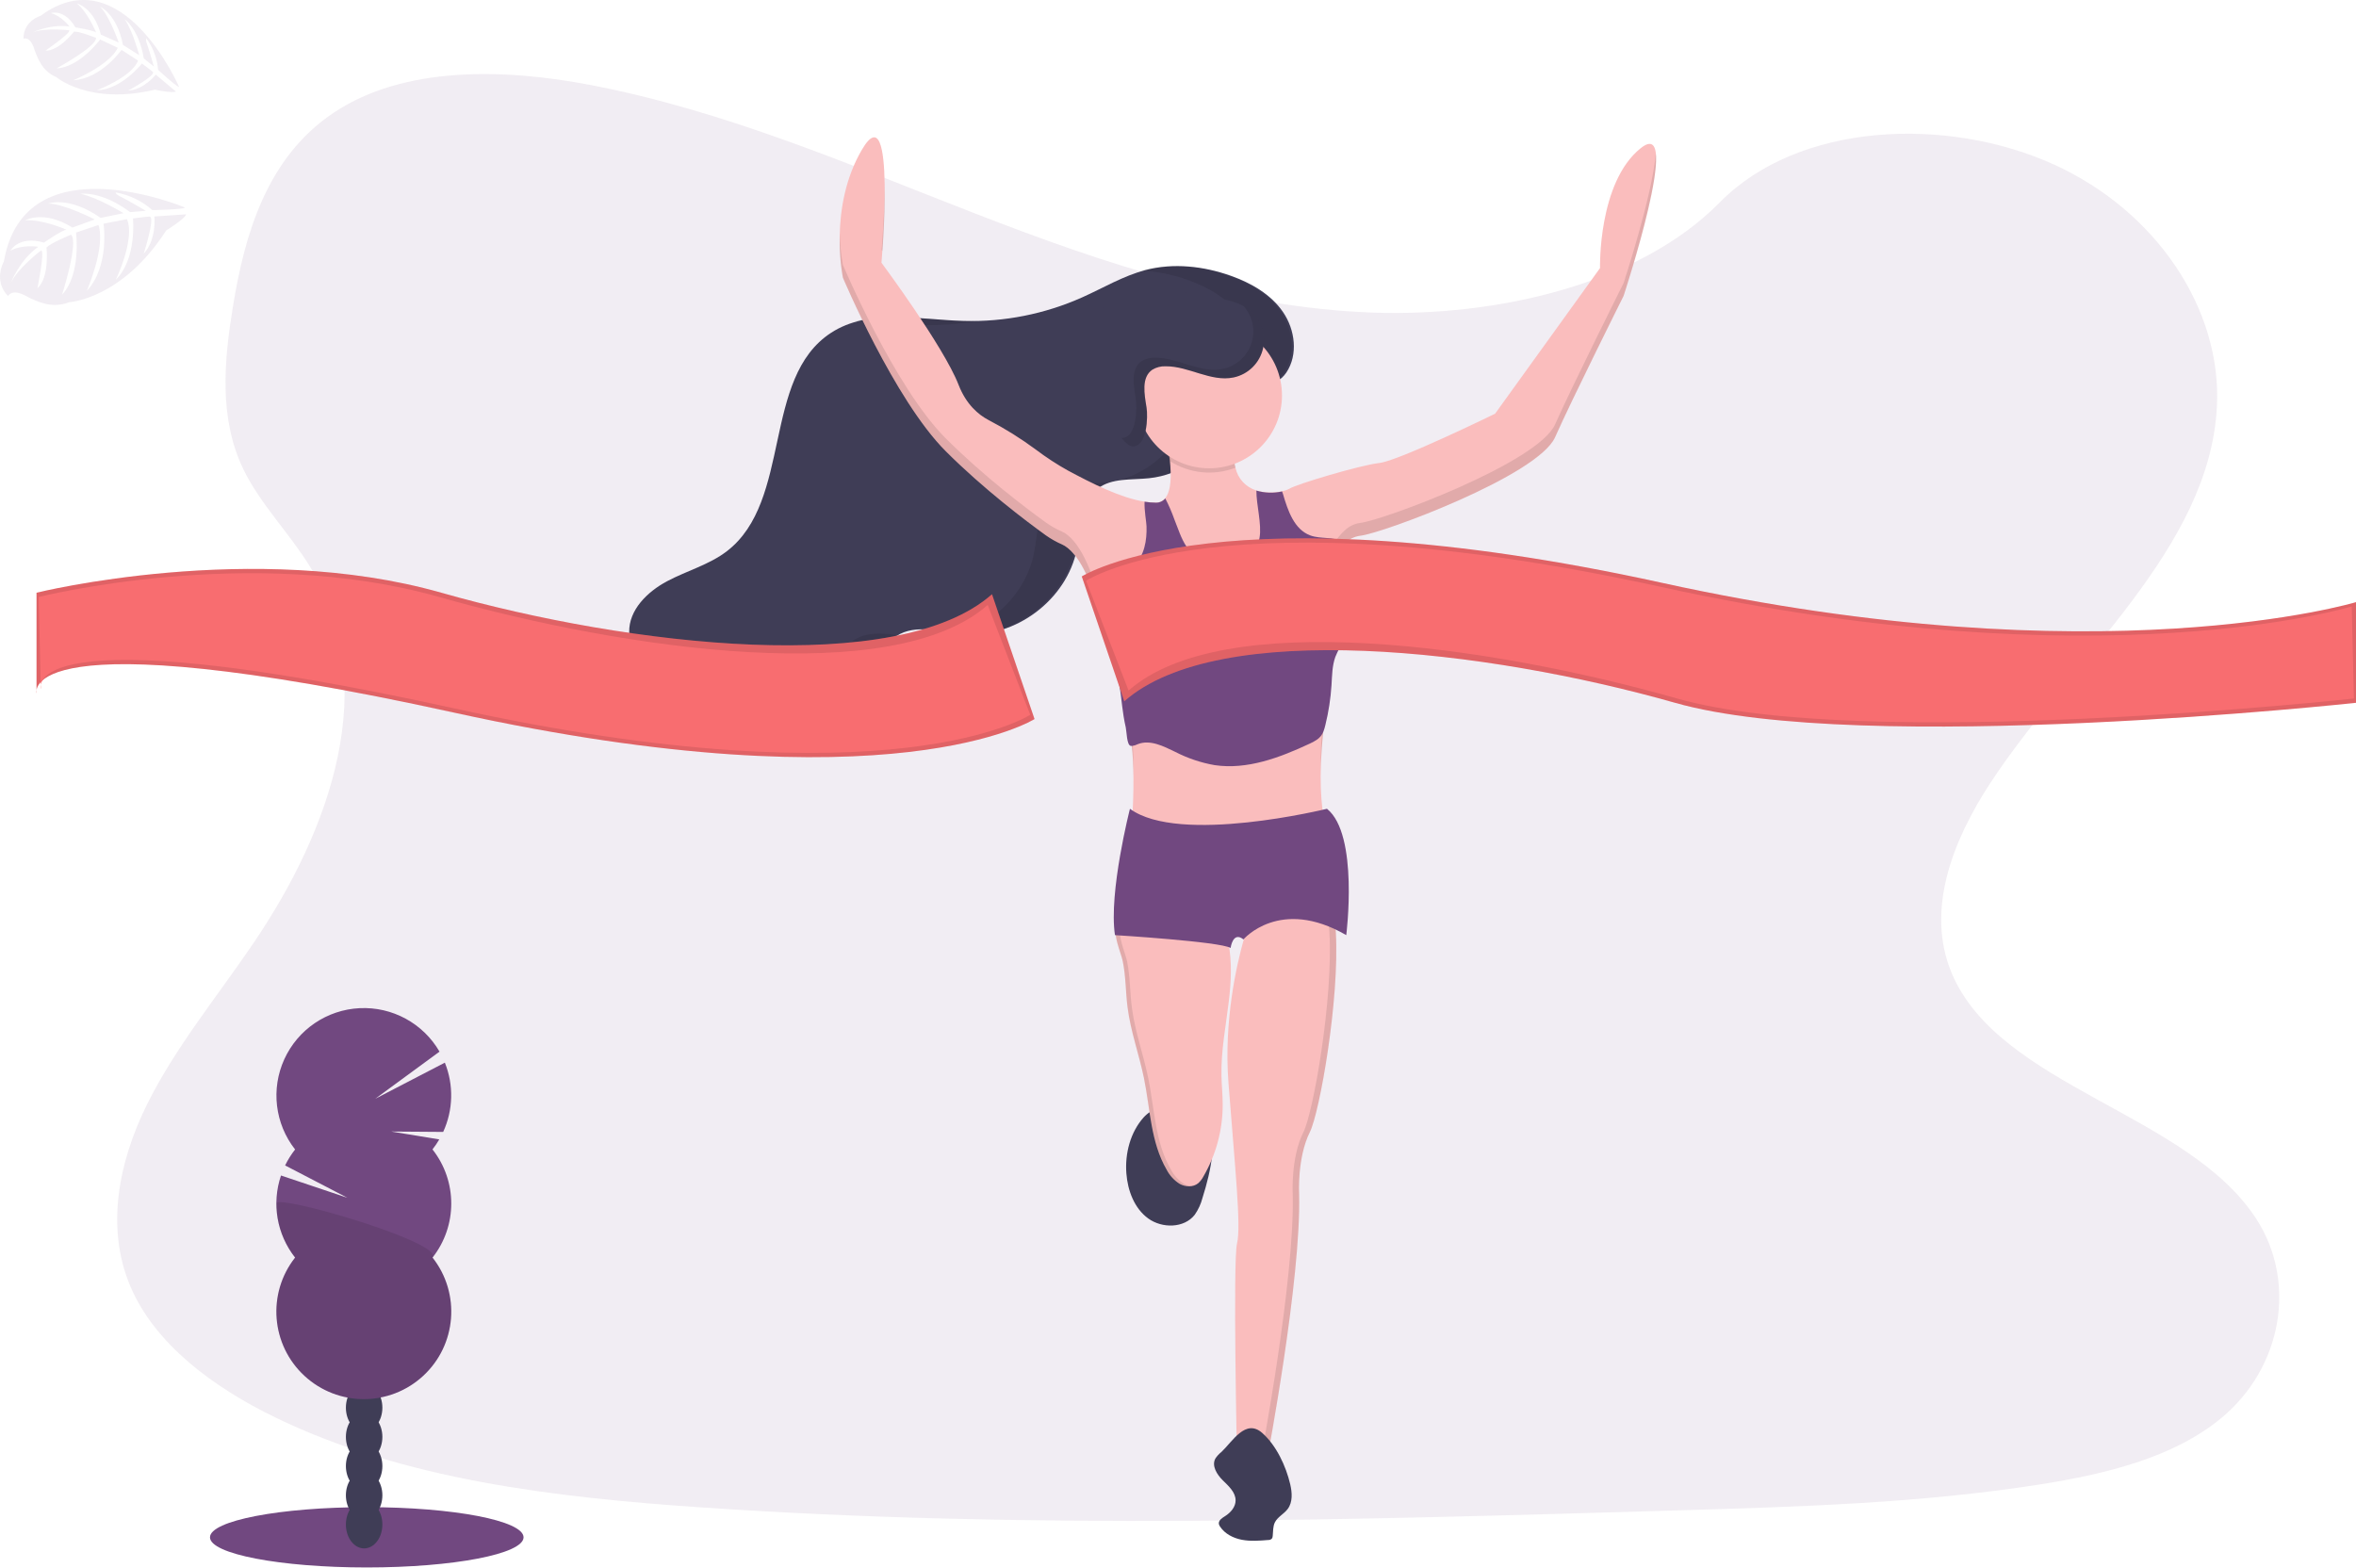
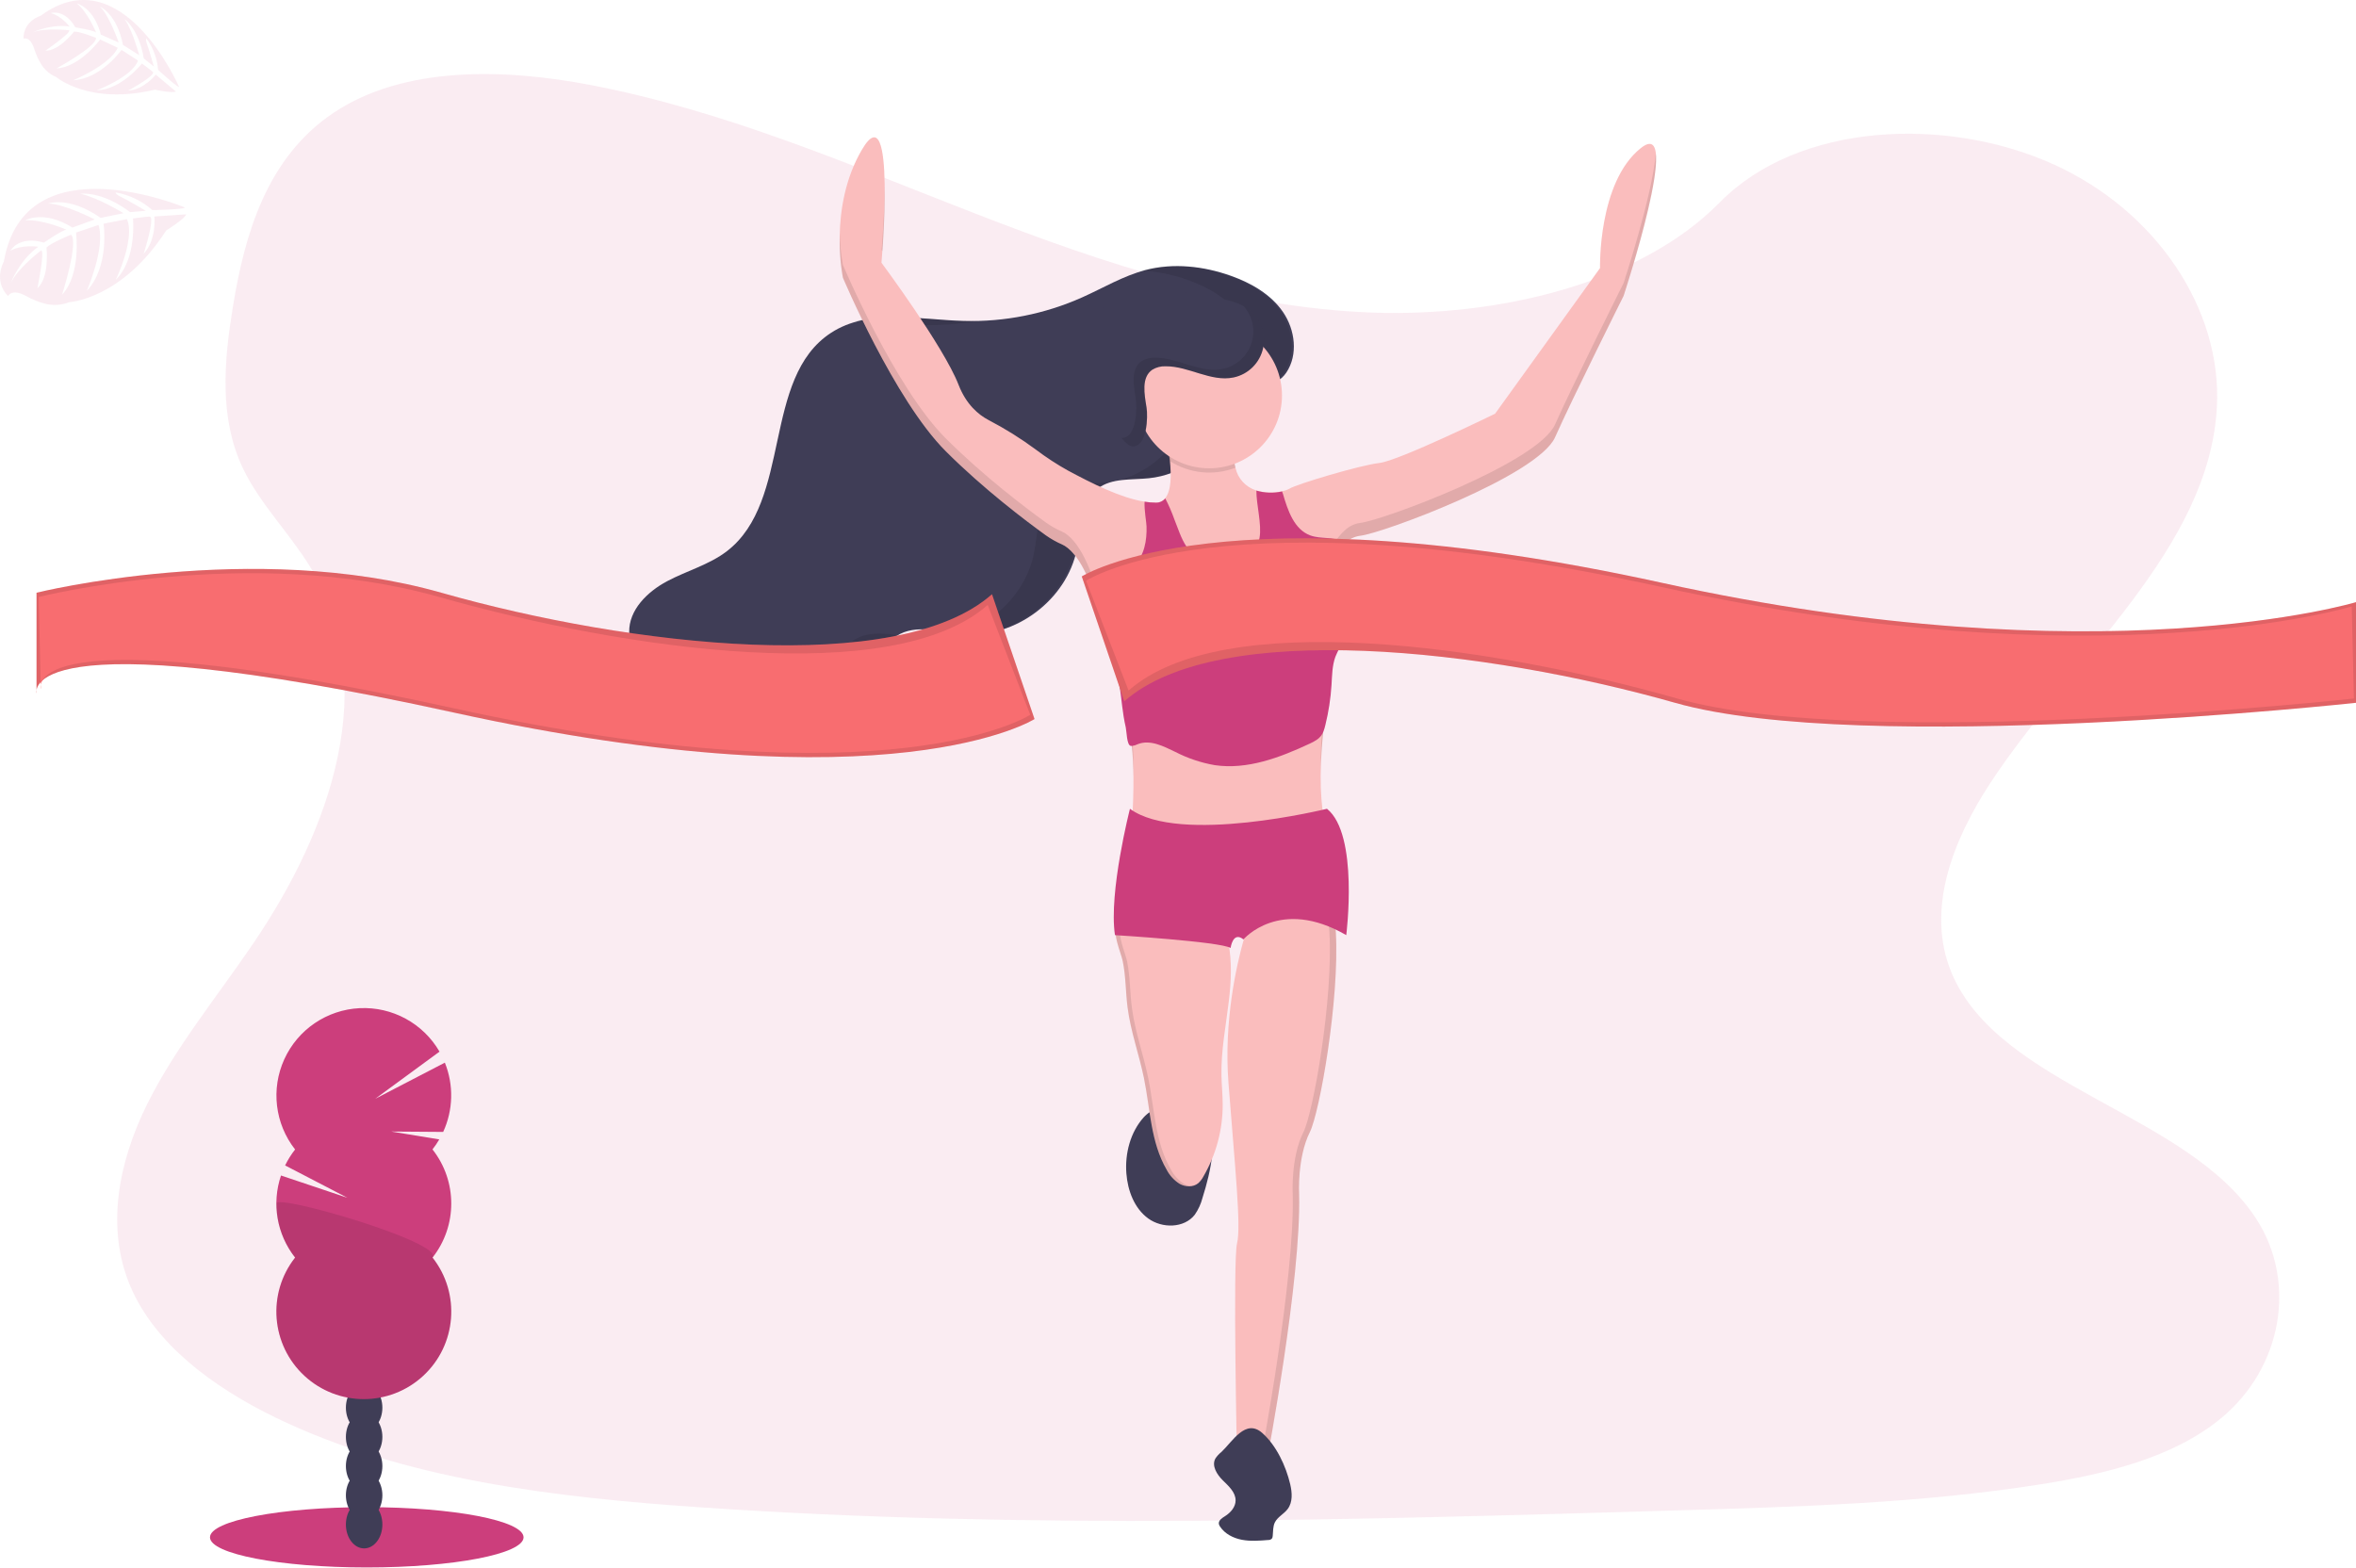
<svg xmlns="http://www.w3.org/2000/svg" id="bfbf73d7-c530-40db-b058-cfcd33b42d36" data-name="Layer 1" width="1100.11" height="731.98" viewBox="0 0 1100.11 731.98">
-   <path d="M691.18,230C626.46,227.7,564.82,206.81,506,184s-117.16-48.19-180.33-60.3c-40.63-7.79-87.1-8.89-119.83,12.89-31.51,21-41.69,57.15-47.16,90.73-4.12,25.26-6.54,51.84,4.74,75.49,7.84,16.42,21.74,30.22,31.36,45.95,33.47,54.72,9.81,122.2-26.45,175.63-17,25.07-36.75,49-49.88,75.66s-19.2,57.25-7.71,84.47c11.38,27,38.51,47.24,67.9,61.49,59.69,28.94,130,37.23,198.61,41.92,151.83,10.39,304.46,5.89,456.69,1.39,56.34-1.67,112.92-3.36,168.34-12.07,30.78-4.84,62.55-12.52,84.9-31.05,28.36-23.53,35.39-63.38,16.38-92.88-31.88-49.49-120-61.78-142.31-114.9-12.26-29.23.33-61.8,18.16-88.91,38.24-58.16,102.33-109.19,105.7-175.68,2.32-45.66-28.49-91.39-76.13-113-49.93-22.65-119.18-19.8-156,17.69C815,217.08,748.33,231.93,691.18,230Z" transform="translate(-49.94 -84.01)" fill="#714880" opacity="0.1" />
-   <ellipse cx="171.26" cy="717.9" rx="73.21" ry="14.08" fill="#714880" />
+   <path d="M691.18,230C626.46,227.7,564.82,206.81,506,184s-117.16-48.19-180.33-60.3c-40.63-7.79-87.1-8.89-119.83,12.89-31.51,21-41.69,57.15-47.16,90.73-4.12,25.26-6.54,51.84,4.74,75.49,7.84,16.42,21.74,30.22,31.36,45.95,33.47,54.72,9.81,122.2-26.45,175.63-17,25.07-36.75,49-49.88,75.66s-19.2,57.25-7.71,84.47c11.38,27,38.51,47.24,67.9,61.49,59.69,28.94,130,37.23,198.61,41.92,151.83,10.39,304.46,5.89,456.69,1.39,56.34-1.67,112.92-3.36,168.34-12.07,30.78-4.84,62.55-12.52,84.9-31.05,28.36-23.53,35.39-63.38,16.38-92.88-31.88-49.49-120-61.78-142.31-114.9-12.26-29.23.33-61.8,18.16-88.91,38.24-58.16,102.33-109.19,105.7-175.68,2.32-45.66-28.49-91.39-76.13-113-49.93-22.65-119.18-19.8-156,17.69C815,217.08,748.33,231.93,691.18,230Z" transform="translate(-49.94 -84.01)" fill="#cc3e7c" opacity="0.1" />
+   <ellipse cx="171.26" cy="717.9" rx="73.21" ry="14.08" fill="#cc3e7c" />
  <ellipse cx="170.03" cy="711.92" rx="8.52" ry="11.16" fill="#3f3d56" />
  <ellipse cx="170.03" cy="698.28" rx="8.52" ry="11.16" fill="#3f3d56" />
  <ellipse cx="170.03" cy="684.64" rx="8.52" ry="11.16" fill="#3f3d56" />
  <ellipse cx="170.03" cy="671.01" rx="8.52" ry="11.16" fill="#3f3d56" />
  <ellipse cx="170.03" cy="657.37" rx="8.52" ry="11.16" fill="#3f3d56" />
  <ellipse cx="170.03" cy="643.73" rx="8.52" ry="11.16" fill="#3f3d56" />
  <ellipse cx="170.03" cy="630.09" rx="8.52" ry="11.16" fill="#3f3d56" />
-   <path d="M251.88,620.77a40.41,40.41,0,0,0,3.18-4.67l-22.4-3.68,24.22.18a40.87,40.87,0,0,0,.78-32.35l-32.49,16.86,30-22a40.83,40.83,0,1,0-67.44,45.69,41.2,41.2,0,0,0-4.66,7.45l29.08,15.1-31-10.4a40.81,40.81,0,0,0,6.58,38.34,40.83,40.83,0,1,0,64.18,0,40.83,40.83,0,0,0,0-50.49Z" transform="translate(-49.94 -84.01)" fill="#714880" />
+   <path d="M251.88,620.77a40.41,40.41,0,0,0,3.18-4.67l-22.4-3.68,24.22.18a40.87,40.87,0,0,0,.78-32.35l-32.49,16.86,30-22a40.83,40.83,0,1,0-67.44,45.69,41.2,41.2,0,0,0-4.66,7.45l29.08,15.1-31-10.4a40.81,40.81,0,0,0,6.58,38.34,40.83,40.83,0,1,0,64.18,0,40.83,40.83,0,0,0,0-50.49Z" transform="translate(-49.94 -84.01)" fill="#cc3e7c" />
  <path d="M179,646a40.66,40.66,0,0,0,8.74,25.24,40.83,40.83,0,1,0,64.18,0C257.36,664.31,179,641.43,179,646Z" transform="translate(-49.94 -84.01)" opacity="0.1" />
  <path d="M575.89,632c.62,8,3.7,16.28,10.18,21s16.79,4.63,21.74-1.71a24.32,24.32,0,0,0,3.61-7.85c4.17-13.18,7.13-27.6,2.56-40.65-10.31-.67-22.26-5.52-30,3C577.73,612.73,575.17,622.75,575.89,632Z" transform="translate(-49.94 -84.01)" fill="#3f3d56" />
  <path d="M623.75,551.37c-1.37,11.63-3.7,23.21-3.46,34.92.09,4.52.57,9,.58,13.54a66.74,66.74,0,0,1-9,33.57,11.26,11.26,0,0,1-2.46,3.18c-2.37,1.92-5.94,1.76-8.6.29a16.92,16.92,0,0,1-6.11-6.63c-7.45-12.76-7.66-28.27-10.61-42.74-2.26-11.07-6.22-21.8-7.65-33-.93-7.21-.79-14.56-2.27-21.68-.45-2.15-1.71-5.38-2.54-8.55-.76-2.83-1.18-5.61-.4-7.52,1.59-3.91,6.8-2.39,10.19-2.15a234.58,234.58,0,0,0,35.86-.09c1.18-.09,2.52-.14,3.35.7a4.12,4.12,0,0,1,.8,1.45,48.53,48.53,0,0,1,2.17,8C625.25,533.37,624.79,542.5,623.75,551.37Z" transform="translate(-49.94 -84.01)" fill="#fabdbd" />
  <g opacity="0.1">
    <path d="M619.15,514.51a8.8,8.8,0,0,0-1.85,0c-5.72.46-11.45.69-17.17.72Q609.64,515.25,619.15,514.51Z" transform="translate(-49.94 -84.01)" />
    <path d="M602.83,636.87a16.92,16.92,0,0,1-6.11-6.63c-7.45-12.76-7.66-28.27-10.61-42.74-2.26-11.07-6.22-21.8-7.65-33-.93-7.21-.79-14.56-2.27-21.68-.45-2.15-1.71-5.38-2.54-8.55-.76-2.83-1.18-5.61-.4-7.52a4.26,4.26,0,0,1,4-2.6c-2.53-.17-5,.13-6,2.6-.78,1.91-.36,4.69.4,7.52.83,3.17,2.09,6.4,2.54,8.55,1.48,7.12,1.34,14.47,2.27,21.68,1.43,11.21,5.39,21.94,7.65,33,2.95,14.47,3.16,30,10.61,42.74a16.92,16.92,0,0,0,6.11,6.63,8.88,8.88,0,0,0,5.24,1.06A9.22,9.22,0,0,1,602.83,636.87Z" transform="translate(-49.94 -84.01)" />
  </g>
  <path d="M661.56,612.7c-6,12-5,29-5,29,1,40-15,124-15,124h-14s-2-93,0-101-1-36-4-75c-2.23-29,3.84-55.28,7.1-66.81,1.12-4,1.9-6.19,1.9-6.19s23-34,36-18c3,3.72,4.59,11.23,5.14,20.71C675.48,550.69,666.16,603.49,661.56,612.7Z" transform="translate(-49.94 -84.01)" fill="#fabdbd" />
  <path d="M673.7,519.41c-.55-9.48-2.12-17-5.14-20.71-2.9-3.56-6.3-4.64-9.82-4.17a10.66,10.66,0,0,1,6.82,4.17c3,3.72,4.59,11.23,5.14,20.71,1.78,31.28-7.54,84.08-12.14,93.29-6,12-5,29-5,29,1,40-15,124-15,124h3s16-84,15-124c0,0-1-17,5-29C666.16,603.49,675.48,550.69,673.7,519.41Z" transform="translate(-49.94 -84.01)" opacity="0.1" />
  <path d="M620.28,762.05a13,13,0,0,0-2.86,3.12c-1.79,3.38.75,7.42,3.47,10.11s6,5.57,6,9.4c0,3.08-2.33,5.72-4.94,7.36-1.4.88-3.16,2-2.87,3.66a3.44,3.44,0,0,0,.53,1.17c2.24,3.43,6.21,5.44,10.23,6.2s8.17.43,12.26.1a2.47,2.47,0,0,0,1.68-.58,2.28,2.28,0,0,0,.45-1.38c.2-2.12.07-4.36,1-6.27,1.3-2.61,4.29-3.94,6-6.28,2.4-3.2,2.07-7.65,1.16-11.54-2-8.47-6.45-18.13-13.13-24C631.52,746.38,625.45,757.18,620.28,762.05Z" transform="translate(-49.94 -84.01)" fill="#3f3d56" />
  <path d="M650.58,258c5.58-8.34,4.13-20-1.57-28.3s-14.86-13.52-24.31-16.89c-12.74-4.54-26.79-6.09-39.88-2.68-10.42,2.71-19.78,8.38-29.6,12.76a127.29,127.29,0,0,1-55.28,11c-21.11-.59-44.24-6-61.95,5.54-32.42,21.09-18,78.49-48.67,102-8.27,6.34-18.68,9.11-27.88,14s-17.92,13.4-17.7,23.82c.1,5,2.3,9.77,5,14,11.5,18.23,33,29.51,54.53,29.3s42.54-11.66,54.95-29.28c3.11-4.41,5.85-9.32,10.36-12.26,9-5.9,20.86-1.77,31.6-.89,23.91,1.95,47.83-16,52.59-39.55,2-10.05,1.65-22.06,9.74-28.37,6.53-5.09,15.72-4,24-4.87,15.14-1.57,27.09-11,35.31-23.32,3.77-5.65,4.21-12.4,9.35-16.85C636.71,262.27,645.28,265.88,650.58,258Z" transform="translate(-49.94 -84.01)" fill="#3f3d56" />
  <g opacity="0.1">
    <path d="M479.94,235.82a126.77,126.77,0,0,0,26.17-2c-2.38.07-4.78.07-7.17,0-16.57-.46-34.38-3.88-49.84.24C459.3,234.16,469.85,235.54,479.94,235.82Z" transform="translate(-49.94 -84.01)" />
    <path d="M448.56,383c-4.51,2.94-7.25,7.85-10.36,12.26a70.25,70.25,0,0,1-39.47,27.21c1.17.05,2.34.08,3.52.07,21.55-.21,42.54-11.66,54.95-29.28,3.11-4.41,5.85-9.32,10.36-12.26l.78-.48C461.28,379.55,454.35,379.21,448.56,383Z" transform="translate(-49.94 -84.01)" />
    <path d="M648,229.67c-5.69-8.26-14.86-13.52-24.31-16.89-12.74-4.54-26.79-6.09-39.88-2.68-.3.07-.59.16-.88.24a76.55,76.55,0,0,1,21.76,4.44c9.45,3.37,18.62,8.63,24.31,16.89s7.15,20,1.57,28.3c-5.3,7.91-13.87,4.3-19.48,9.17-5.14,4.45-5.58,11.2-9.35,16.85-7.07,10.57-16.91,19-29.16,22.2,4.21-.5,8.65-.44,12.85-.88,15.14-1.57,27.09-11,35.31-23.32,3.77-5.65,4.21-12.4,9.35-16.85,5.61-4.87,14.18-1.26,19.48-9.17C655.16,249.63,653.71,237.93,648,229.67Z" transform="translate(-49.94 -84.01)" />
    <path d="M566.44,309.31c-8.23.86-17.42-.22-24,4.87-8.09,6.31-7.7,18.32-9.74,28.37C529.19,360.12,514.93,374.61,498,380l1.19.11c23.91,1.95,47.83-16,52.59-39.55,2-10.05,1.65-22.06,9.74-28.37a18.06,18.06,0,0,1,6.21-3C567.28,309.2,566.87,309.27,566.44,309.31Z" transform="translate(-49.94 -84.01)" />
  </g>
  <path d="M808.06,222.2s-24,48-32,66-81,45-91,46a12.88,12.88,0,0,0-7.14,3.44c-5.65,5-8.86,13.56-8.86,13.56s4,27-1,72c-.1.87-.19,1.74-.27,2.58-4.36,42.82,4.77,52.92,4.77,52.92s-97,37-94-11c.94-15.11.8-26.15-.13-35.38a148.57,148.57,0,0,0-5.74-27.86c-2.37-8.29-5.2-17.38-8.13-29.76A130.53,130.53,0,0,0,559,356.55c-.07-.18-.14-.36-.2-.53-5-12.41-10-16.42-12.86-17.72a43.23,43.23,0,0,1-7.68-4.32c-9.24-6.67-29.07-21.62-46.73-39.28-24-24-48-81-48-81s-7-33,9-60,9,53,9,53,29,39,36,57c3.6,9.26,9.32,14,14,16.46A166,166,0,0,1,533.67,294a129.29,129.29,0,0,0,14.89,9.72c11.18,6,24.57,12.77,35.73,14.55a33.69,33.69,0,0,0,5.27.45,5.46,5.46,0,0,0,4.4-2c3-3.53,2.93-11.13,2.24-17.38a88.32,88.32,0,0,0-1.64-9.63s32.5-20.5,31.5,4.5a27.94,27.94,0,0,0,.76,8.22,14.25,14.25,0,0,0,9.69,10.6,24,24,0,0,0,12,.39,11.73,11.73,0,0,0,3.54-1.21c3-2,33-11,42-12s54-23,54-23l49-68s-1-40,19-56S808.06,222.2,808.06,222.2Z" transform="translate(-49.94 -84.01)" fill="#fabdbd" />
  <g opacity="0.1">
    <path d="M667.79,419.78a199.39,199.39,0,0,0-1.15,24.2c.1-5.28.45-11.31,1.15-18.2.08-.84.17-1.71.27-2.58a392.15,392.15,0,0,0,2.5-46.39,401.7,401.7,0,0,1-2.5,40.39C668,418.07,667.87,418.94,667.79,419.78Z" transform="translate(-49.94 -84.01)" />
    <path d="M595.6,289.07c-.67.39-1,.63-1,.63a85.66,85.66,0,0,1,1.92,13A61.34,61.34,0,0,0,595.6,289.07Z" transform="translate(-49.94 -84.01)" />
    <path d="M462,201.27c.49-7,1.22-19.55,1.08-30.71-.17,14.92-1.5,30.14-1.5,30.14Z" transform="translate(-49.94 -84.01)" />
    <path d="M578.63,466.53c0,.39,0,.78-.07,1.17-3,48,94,11,94,11a16.28,16.28,0,0,1-2.53-5.08C655.42,478.82,582,503,578.63,466.53Z" transform="translate(-49.94 -84.01)" />
    <path d="M808.06,216.2s-24,48-32,66-81,45-91,46a12.88,12.88,0,0,0-7.14,3.44c-5.65,5-8.86,13.56-8.86,13.56s.24,1.63.53,4.73c1.12-2.57,4-8.47,8.33-12.29a12.88,12.88,0,0,1,7.14-3.44c10-1,83-28,91-46s32-66,32-66,16.91-51.35,15.05-66.71C821.57,175.17,808.06,216.2,808.06,216.2Z" transform="translate(-49.94 -84.01)" />
    <path d="M578.43,426.32a148.57,148.57,0,0,0-5.74-27.86c-2.37-8.29-5.2-17.38-8.13-29.76A130.53,130.53,0,0,0,559,350.55c-.07-.18-.14-.36-.2-.53-5-12.41-10-16.42-12.86-17.72a43.23,43.23,0,0,1-7.68-4.32c-9.24-6.67-29.07-21.62-46.73-39.28-24-24-48-81-48-81a90.42,90.42,0,0,1-1.48-14.58,96.4,96.4,0,0,0,1.48,20.58s24,57,48,81c17.66,17.66,37.49,32.61,46.73,39.28A43.23,43.23,0,0,0,546,338.3c2.85,1.3,7.84,5.31,12.86,17.72.06.17.13.35.2.53a130.53,130.53,0,0,1,5.53,18.15c2.93,12.38,5.76,21.47,8.13,29.76a148.57,148.57,0,0,1,5.74,27.86c.42,4.18.67,8.73.74,13.85A174.17,174.17,0,0,0,578.43,426.32Z" transform="translate(-49.94 -84.01)" />
  </g>
-   <path d="M677.47,382.88a59.56,59.56,0,0,0-4,7.88c-1.51,4.2-1.52,8.77-1.8,13.22a106.14,106.14,0,0,1-2.84,18.52,20.48,20.48,0,0,1-1,3.28,8.67,8.67,0,0,1-1.17,2,8.53,8.53,0,0,1-1.86,1.69,21.82,21.82,0,0,1-3.39,1.85c-13.92,6.5-29.1,12.24-44.29,10a64.45,64.45,0,0,1-18.43-6.2c-5.5-2.67-11.72-5.84-17.42-3.62h0a8.77,8.77,0,0,1-2.79.87,2.65,2.65,0,0,1-.56-.05c-1.88-.36-1.88-6.7-2.31-8.57-1.64-7.18-1.89-13-2.87-19.24a63.13,63.13,0,0,0-2.41-10.17c-4-12.1-5.21-25-5.21-37.68,0-.63-4.5,0-6-.06-.38,0-.59-.06-.5-.19a2,2,0,0,1,.3-.34,4.57,4.57,0,0,1,1.79-.89l1.18-.35c6.18-1.75,13-2.48,17.62-6.83,4.8-4.49,6-11.66,5.79-18.22-.06-2.11-1.09-7.23-.92-11.48a33.69,33.69,0,0,0,5.27.45,5.46,5.46,0,0,0,4.4-2,79,79,0,0,1,4.32,10c1.7,4.18,3,8.58,5.49,12.36,4,6.16,11.38,10.21,18.72,9.59s14.17-6.26,15.48-13.5c1.15-6.35-1.52-15.49-1.46-22.09a24,24,0,0,0,12,.39,10.84,10.84,0,0,1,.43,1.25c2.25,7.72,5.25,16.58,12.8,19.32,4.88,1.76,10.65.44,15.16,3a9.73,9.73,0,0,1,1,.66,11.07,11.07,0,0,1,2.65,2.81,22.59,22.59,0,0,1,3.21,10.08A55.92,55.92,0,0,1,677.47,382.88Z" transform="translate(-49.94 -84.01)" fill="#714880" />
+   <path d="M677.47,382.88a59.56,59.56,0,0,0-4,7.88c-1.51,4.2-1.52,8.77-1.8,13.22a106.14,106.14,0,0,1-2.84,18.52,20.48,20.48,0,0,1-1,3.28,8.67,8.67,0,0,1-1.17,2,8.53,8.53,0,0,1-1.86,1.69,21.82,21.82,0,0,1-3.39,1.85c-13.92,6.5-29.1,12.24-44.29,10a64.45,64.45,0,0,1-18.43-6.2c-5.5-2.67-11.72-5.84-17.42-3.62h0a8.77,8.77,0,0,1-2.79.87,2.65,2.65,0,0,1-.56-.05c-1.88-.36-1.88-6.7-2.31-8.57-1.64-7.18-1.89-13-2.87-19.24a63.13,63.13,0,0,0-2.41-10.17c-4-12.1-5.21-25-5.21-37.68,0-.63-4.5,0-6-.06-.38,0-.59-.06-.5-.19a2,2,0,0,1,.3-.34,4.57,4.57,0,0,1,1.79-.89l1.18-.35c6.18-1.75,13-2.48,17.62-6.83,4.8-4.49,6-11.66,5.79-18.22-.06-2.11-1.09-7.23-.92-11.48a33.69,33.69,0,0,0,5.27.45,5.46,5.46,0,0,0,4.4-2,79,79,0,0,1,4.32,10c1.7,4.18,3,8.58,5.49,12.36,4,6.16,11.38,10.21,18.72,9.59s14.17-6.26,15.48-13.5c1.15-6.35-1.52-15.49-1.46-22.09a24,24,0,0,0,12,.39,10.84,10.84,0,0,1,.43,1.25c2.25,7.72,5.25,16.58,12.8,19.32,4.88,1.76,10.65.44,15.16,3a9.73,9.73,0,0,1,1,.66,11.07,11.07,0,0,1,2.65,2.81,22.59,22.59,0,0,1,3.21,10.08A55.92,55.92,0,0,1,677.47,382.88Z" transform="translate(-49.94 -84.01)" fill="#cc3e7c" />
  <path d="M626.82,302.42a34.08,34.08,0,0,1-30.62-3.09,88.32,88.32,0,0,0-1.64-9.63s32.5-20.5,31.5,4.5A27.94,27.94,0,0,0,626.82,302.42Z" transform="translate(-49.94 -84.01)" opacity="0.1" />
  <circle cx="564.61" cy="184.69" r="34" fill="#fabdbd" />
  <path d="M555.06,353.2s66-42,271,3,324,9,324,9v47s-230,25-318,0-213.27-39.42-257.14-.71Z" transform="translate(-49.94 -84.01)" fill="#f86d70" />
  <path d="M555.06,353.2s66-42,271,3,324,9,324,9v47s-230,25-318,0-213.27-39.42-257.14-.71Z" transform="translate(-49.94 -84.01)" opacity="0.1" />
  <path d="M557.06,355.2s64-42,269,3,322,9,322,9l1,43s-228,25-316,0-212.27-42.42-256.14-3.71Z" transform="translate(-49.94 -84.01)" fill="#f86d70" />
  <path d="M533,419.8s-66,42-271-3-195-9-195-9v-47s101-25,189,0,213.27,39.42,257.14.71Z" transform="translate(-49.94 -84.01)" fill="#f86d70" />
  <path d="M533,419.8s-66,42-271-3-195-9-195-9v-47s101-25,189,0,213.27,39.42,257.14.71Z" transform="translate(-49.94 -84.01)" opacity="0.1" />
  <path d="M531,417.8s-64,42-269-3-193-9-193-9l-1-43s99-25,187,0,212.27,42.42,256.14,3.71Z" transform="translate(-49.94 -84.01)" fill="#f86d70" />
  <path d="M585.31,274.33c-1-6.24-2.54-14.1,2.68-17.67a11.1,11.1,0,0,1,6.19-1.6c10.81-.11,21.14,7.42,31.74,5.22a17.89,17.89,0,0,0,7-31.87c-4.17-3.1-9.44-4.22-14.54-5.27-13.41-2.76-27.41-5.51-40.65-2s-25.34,15.38-24.28,29c.5,6.52,3.82,12.44,7.29,18,2.64,4.22,12.92,24,17.91,24.3C585.69,292.85,586,278.41,585.31,274.33Z" transform="translate(-49.94 -84.01)" fill="#3f3d56" />
-   <path d="M669.56,461.7s-69,17-92,0c0,0-10,39-7,59,0,0,49,3,54,6,0,0,1-8,6-4,0,0,17-20,48-2C678.56,520.7,684.56,473.7,669.56,461.7Z" transform="translate(-49.94 -84.01)" fill="#714880" />
+   <path d="M669.56,461.7s-69,17-92,0c0,0-10,39-7,59,0,0,49,3,54,6,0,0,1-8,6-4,0,0,17-20,48-2C678.56,520.7,684.56,473.7,669.56,461.7Z" transform="translate(-49.94 -84.01)" fill="#cc3e7c" />
  <path d="M632.94,228.41a19.84,19.84,0,0,0-2.23-1.4,17.85,17.85,0,0,1-9.79,29.27c-10.6,2.2-20.93-5.33-31.74-5.22a11.1,11.1,0,0,0-6.19,1.6c-5.22,3.57-3.69,11.43-2.69,17.67.66,4.08.39,18.52-6.63,18.13l-.12,0c1.93,2.35,3.73,3.94,5.12,4,7,.39,7.29-14,6.63-18.13-1-6.24-2.53-14.1,2.69-17.67a11.1,11.1,0,0,1,6.19-1.6c10.81-.11,21.14,7.42,31.74,5.22a17.89,17.89,0,0,0,7-31.87Z" transform="translate(-49.94 -84.01)" opacity="0.1" />
  <g opacity="0.1">
-     <path d="M136.3,180.91s-74.77-31.44-84.57,25.26c0,0-5.11,8.83,2,16.13,0,0,1.53-3.91,8.76.14a37.6,37.6,0,0,0,8.16,3.31,18.36,18.36,0,0,0,11.62-.62h0s24.59-1.33,45.27-33.5c0,0,8.86-5.48,9.31-7.53l-14.82,1s1.13,10.85-5,17.36c0,0,5.45-16.83,2.83-17.31-.53-.1-7.83.87-7.83.87s1.89,18.86-8,28.62c0,0,9.18-19.19,5.18-28.28l-10.93,2.11s3,19.84-7.82,31.39c0,0,8.89-20.4,5.46-30.77l-10.48,3.52s2.53,19.42-6.52,29c0,0,7.9-24.61,4.18-28,0,0-9.42,3.82-11.44,6,0,0,1.5,14-4.26,19,0,0,3.54-17,1.79-17.7,0,0-10.95,8.24-14.28,15.35,0,0,4.16-10.86,12.9-17,0,0-7.34-1.24-13,1.83,0,0,3.79-7.21,15.65-3.79,0,0,8.79-6.08,10.55-6,0,0-11.22-5-19.33-4.39,0,0,8.69-5,22.08,3.36l10.44-3.78s-14.49-7.43-21.76-7.4c0,0,9.66-3.73,24.48,6.67l10.69-2.19s-12-7.35-20.09-9.06c0,0,9.71-1.53,23.18,8.56l7.32-.62s-8.86-5.21-11.54-6.48-2.56-2.1-2.56-2.1a34.9,34.9,0,0,1,17.17,8.26S136.23,181.84,136.3,180.91Z" transform="translate(-49.94 -84.01)" fill="#714880" />
+     <path d="M136.3,180.91s-74.77-31.44-84.57,25.26c0,0-5.11,8.83,2,16.13,0,0,1.53-3.91,8.76.14a37.6,37.6,0,0,0,8.16,3.31,18.36,18.36,0,0,0,11.62-.62h0s24.59-1.33,45.27-33.5c0,0,8.86-5.48,9.31-7.53l-14.82,1s1.13,10.85-5,17.36c0,0,5.45-16.83,2.83-17.31-.53-.1-7.83.87-7.83.87s1.89,18.86-8,28.62c0,0,9.18-19.19,5.18-28.28l-10.93,2.11s3,19.84-7.82,31.39c0,0,8.89-20.4,5.46-30.77l-10.48,3.52s2.53,19.42-6.52,29c0,0,7.9-24.61,4.18-28,0,0-9.42,3.82-11.44,6,0,0,1.5,14-4.26,19,0,0,3.54-17,1.79-17.7,0,0-10.95,8.24-14.28,15.35,0,0,4.16-10.86,12.9-17,0,0-7.34-1.24-13,1.83,0,0,3.79-7.21,15.65-3.79,0,0,8.79-6.08,10.55-6,0,0-11.22-5-19.33-4.39,0,0,8.69-5,22.08,3.36l10.44-3.78s-14.49-7.43-21.76-7.4c0,0,9.66-3.73,24.48,6.67l10.69-2.19s-12-7.35-20.09-9.06c0,0,9.71-1.53,23.18,8.56l7.32-.62s-8.86-5.21-11.54-6.48-2.56-2.1-2.56-2.1a34.9,34.9,0,0,1,17.17,8.26S136.23,181.84,136.3,180.91Z" transform="translate(-49.94 -84.01)" fill="#cc3e7c" />
  </g>
  <g opacity="0.1">
-     <path d="M133.54,124.55S107,63.28,68.91,91.38c0,0-8.07,2.34-8,10.7,0,0,3.14-1.45,5.12,5.07a31.39,31.39,0,0,0,3,6.62A15,15,0,0,0,76.22,120h0s15.36,13.22,46,5.89c0,0,8.39,1.8,9.83.83l-9.37-7.86s-5.5,7.09-12.88,7.44c0,0,12.83-6.9,11.54-8.68-.26-.36-5.14-3.94-5.14-3.94s-9.63,12.28-21,12.47c0,0,16.39-6.18,19.19-13.85l-7.69-5s-9.54,13.49-22.53,14.19c0,0,16.9-7,20.77-15.16l-8.23-3.88s-9.56,13-20.37,13.49c0,0,18.71-10.12,18.42-14.25,0,0-7.77-3.1-10.23-2.92,0,0-7.07,9.15-13.38,8.89,0,0,11.79-8.09,11.14-9.5,0,0-11.2-1.34-17.23,1,0,0,8.66-4.08,17.35-2.74,0,0-3.65-4.93-8.74-6.3,0,0,6.36-2.13,11.46,6.66,0,0,8.68,1.39,9.69,2.43,0,0-3.8-9.39-9-13.62,0,0,8,2,11.2,14.57l8.35,3.71S101,91.2,96.61,87.09c0,0,7.87,3.28,10.75,17.9l7.59,4.79S112,98.58,108.18,93c0,0,6.64,4.61,8.9,18.28l4.7,3.8s-2.3-8.14-3.17-10.42-.32-2.7-.32-2.7a28.81,28.81,0,0,1,5.49,14.69S133,125.07,133.54,124.55Z" transform="translate(-49.94 -84.01)" fill="#714880" />
+     <path d="M133.54,124.55S107,63.28,68.91,91.38c0,0-8.07,2.34-8,10.7,0,0,3.14-1.45,5.12,5.07a31.39,31.39,0,0,0,3,6.62A15,15,0,0,0,76.22,120h0s15.36,13.22,46,5.89c0,0,8.39,1.8,9.83.83l-9.37-7.86s-5.5,7.09-12.88,7.44c0,0,12.83-6.9,11.54-8.68-.26-.36-5.14-3.94-5.14-3.94s-9.63,12.28-21,12.47c0,0,16.39-6.18,19.19-13.85l-7.69-5s-9.54,13.49-22.53,14.19c0,0,16.9-7,20.77-15.16l-8.23-3.88s-9.56,13-20.37,13.49c0,0,18.71-10.12,18.42-14.25,0,0-7.77-3.1-10.23-2.92,0,0-7.07,9.15-13.38,8.89,0,0,11.79-8.09,11.14-9.5,0,0-11.2-1.34-17.23,1,0,0,8.66-4.08,17.35-2.74,0,0-3.65-4.93-8.74-6.3,0,0,6.36-2.13,11.46,6.66,0,0,8.68,1.39,9.69,2.43,0,0-3.8-9.39-9-13.62,0,0,8,2,11.2,14.57l8.35,3.71S101,91.2,96.61,87.09c0,0,7.87,3.28,10.75,17.9l7.59,4.79S112,98.58,108.18,93c0,0,6.64,4.61,8.9,18.28l4.7,3.8s-2.3-8.14-3.17-10.42-.32-2.7-.32-2.7a28.81,28.81,0,0,1,5.49,14.69S133,125.07,133.54,124.55Z" transform="translate(-49.94 -84.01)" fill="#cc3e7c" />
  </g>
</svg>
